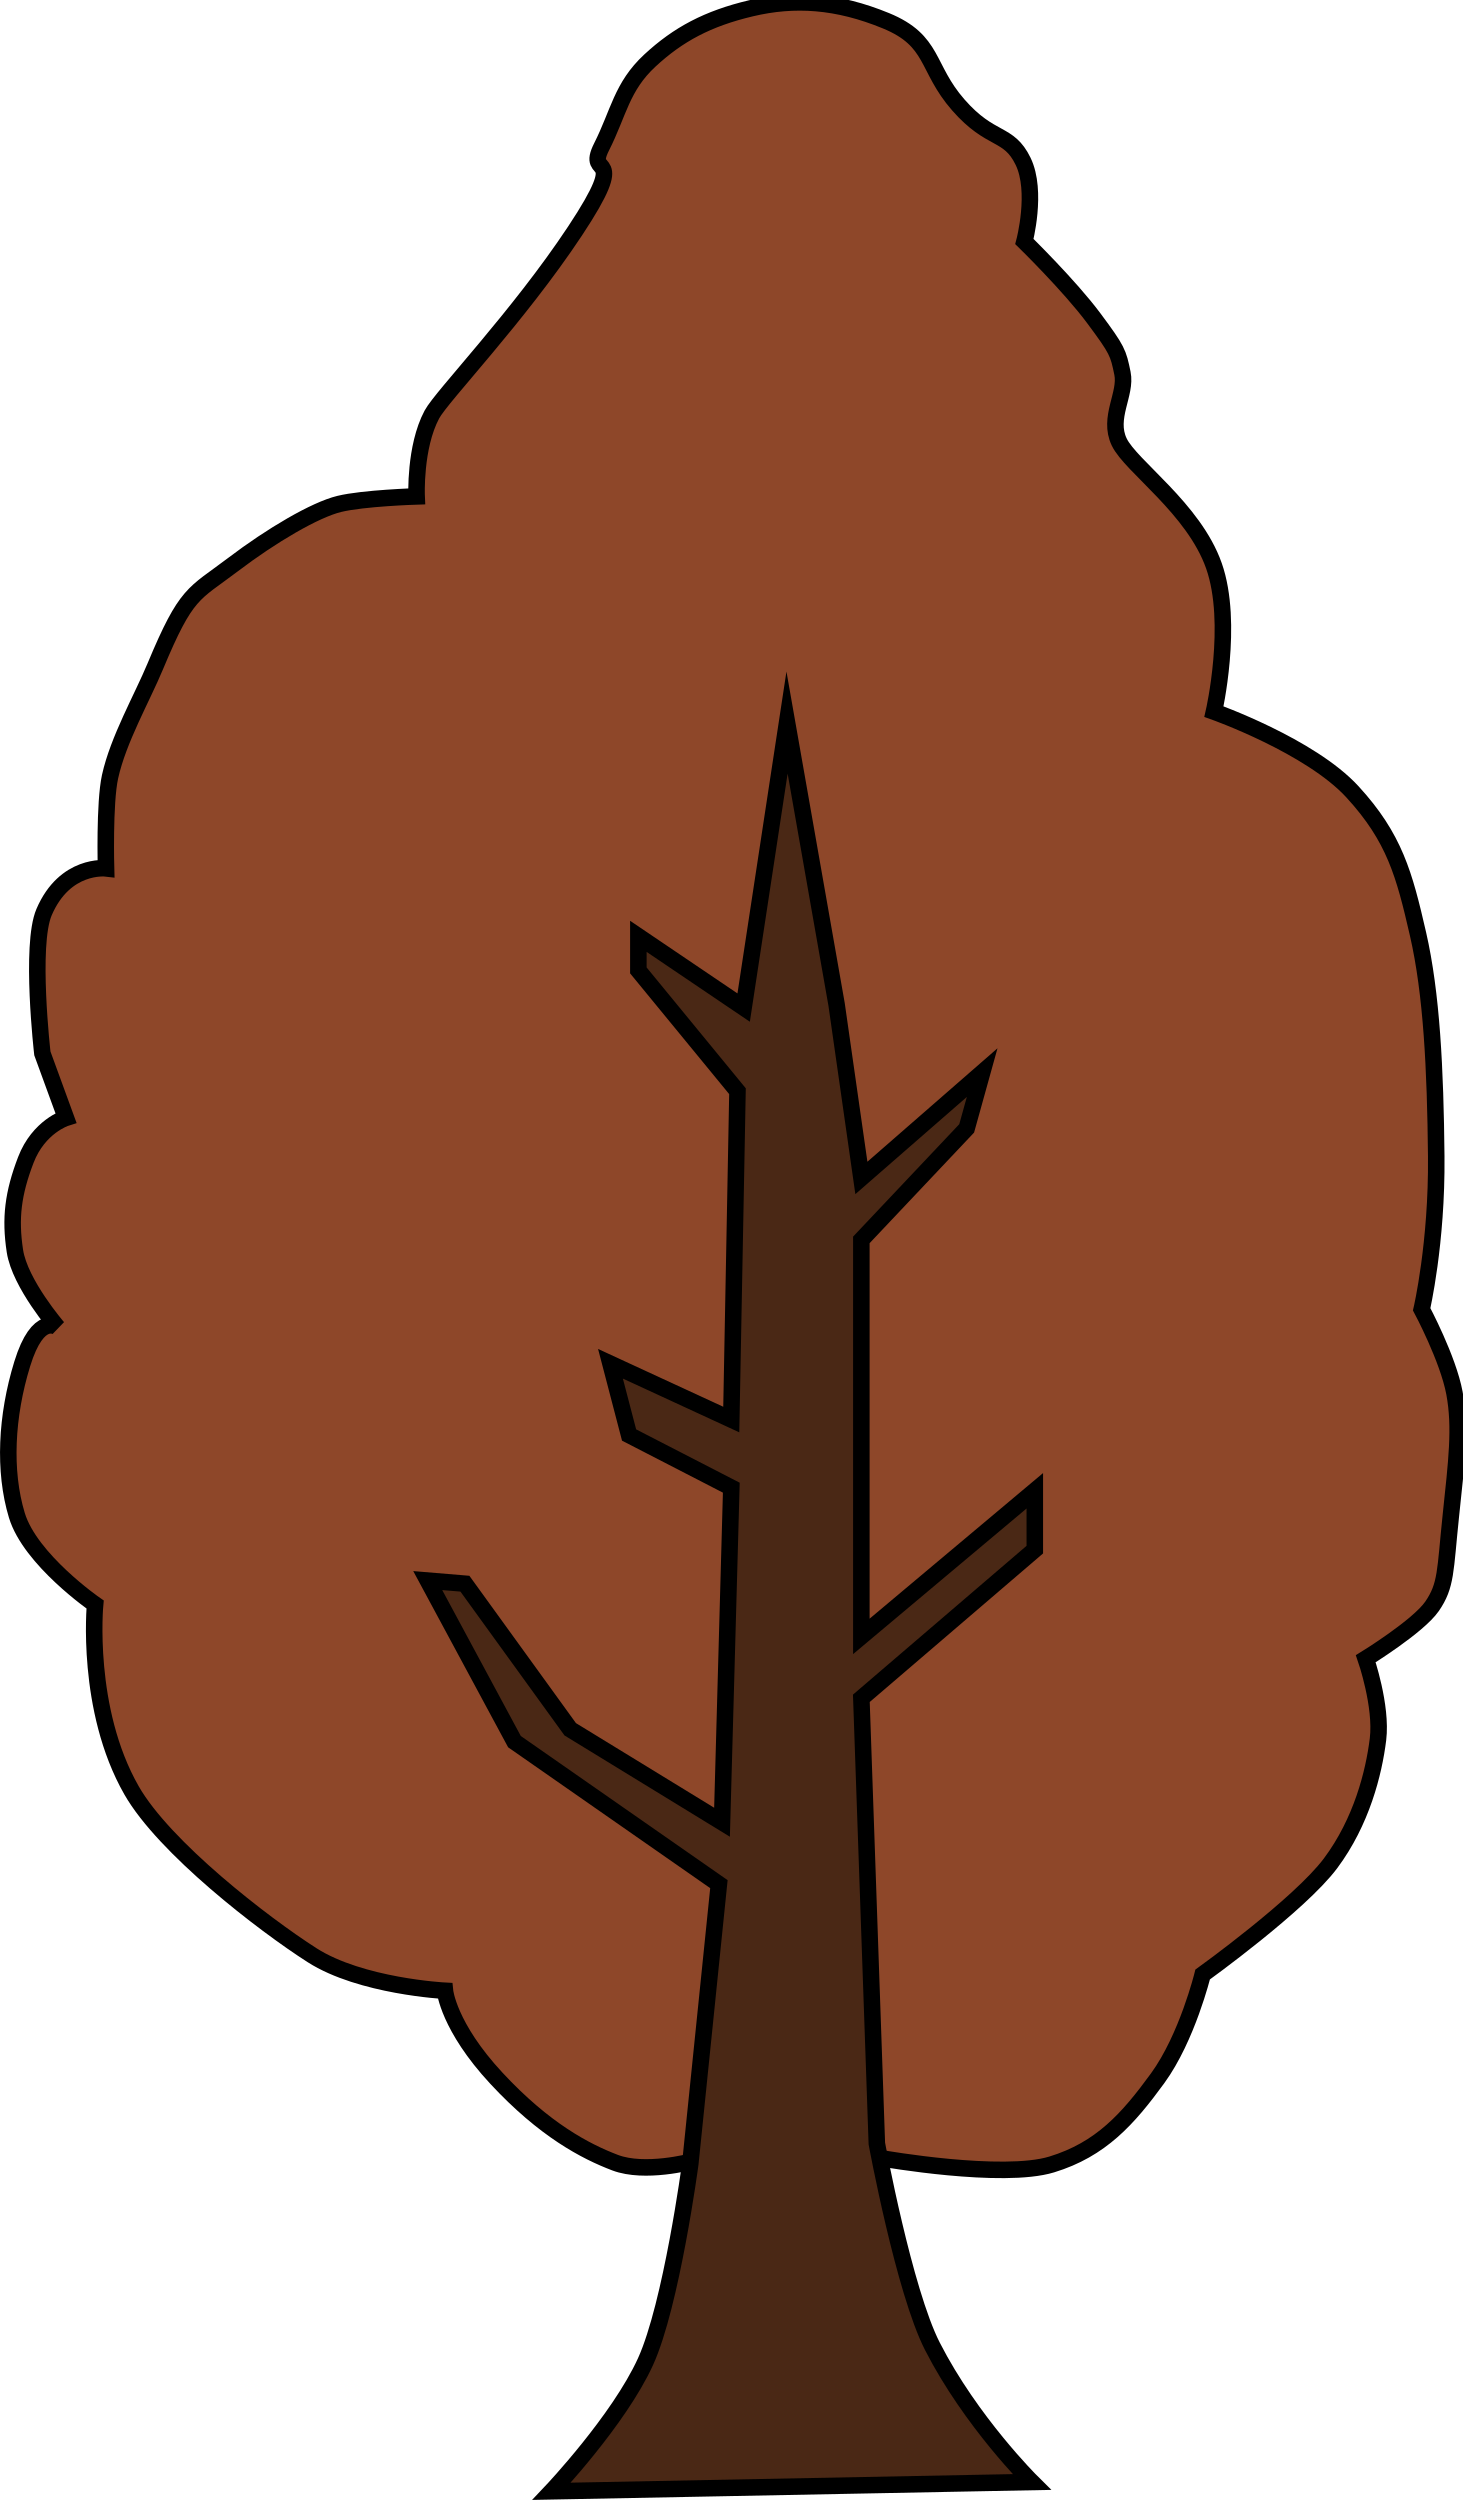
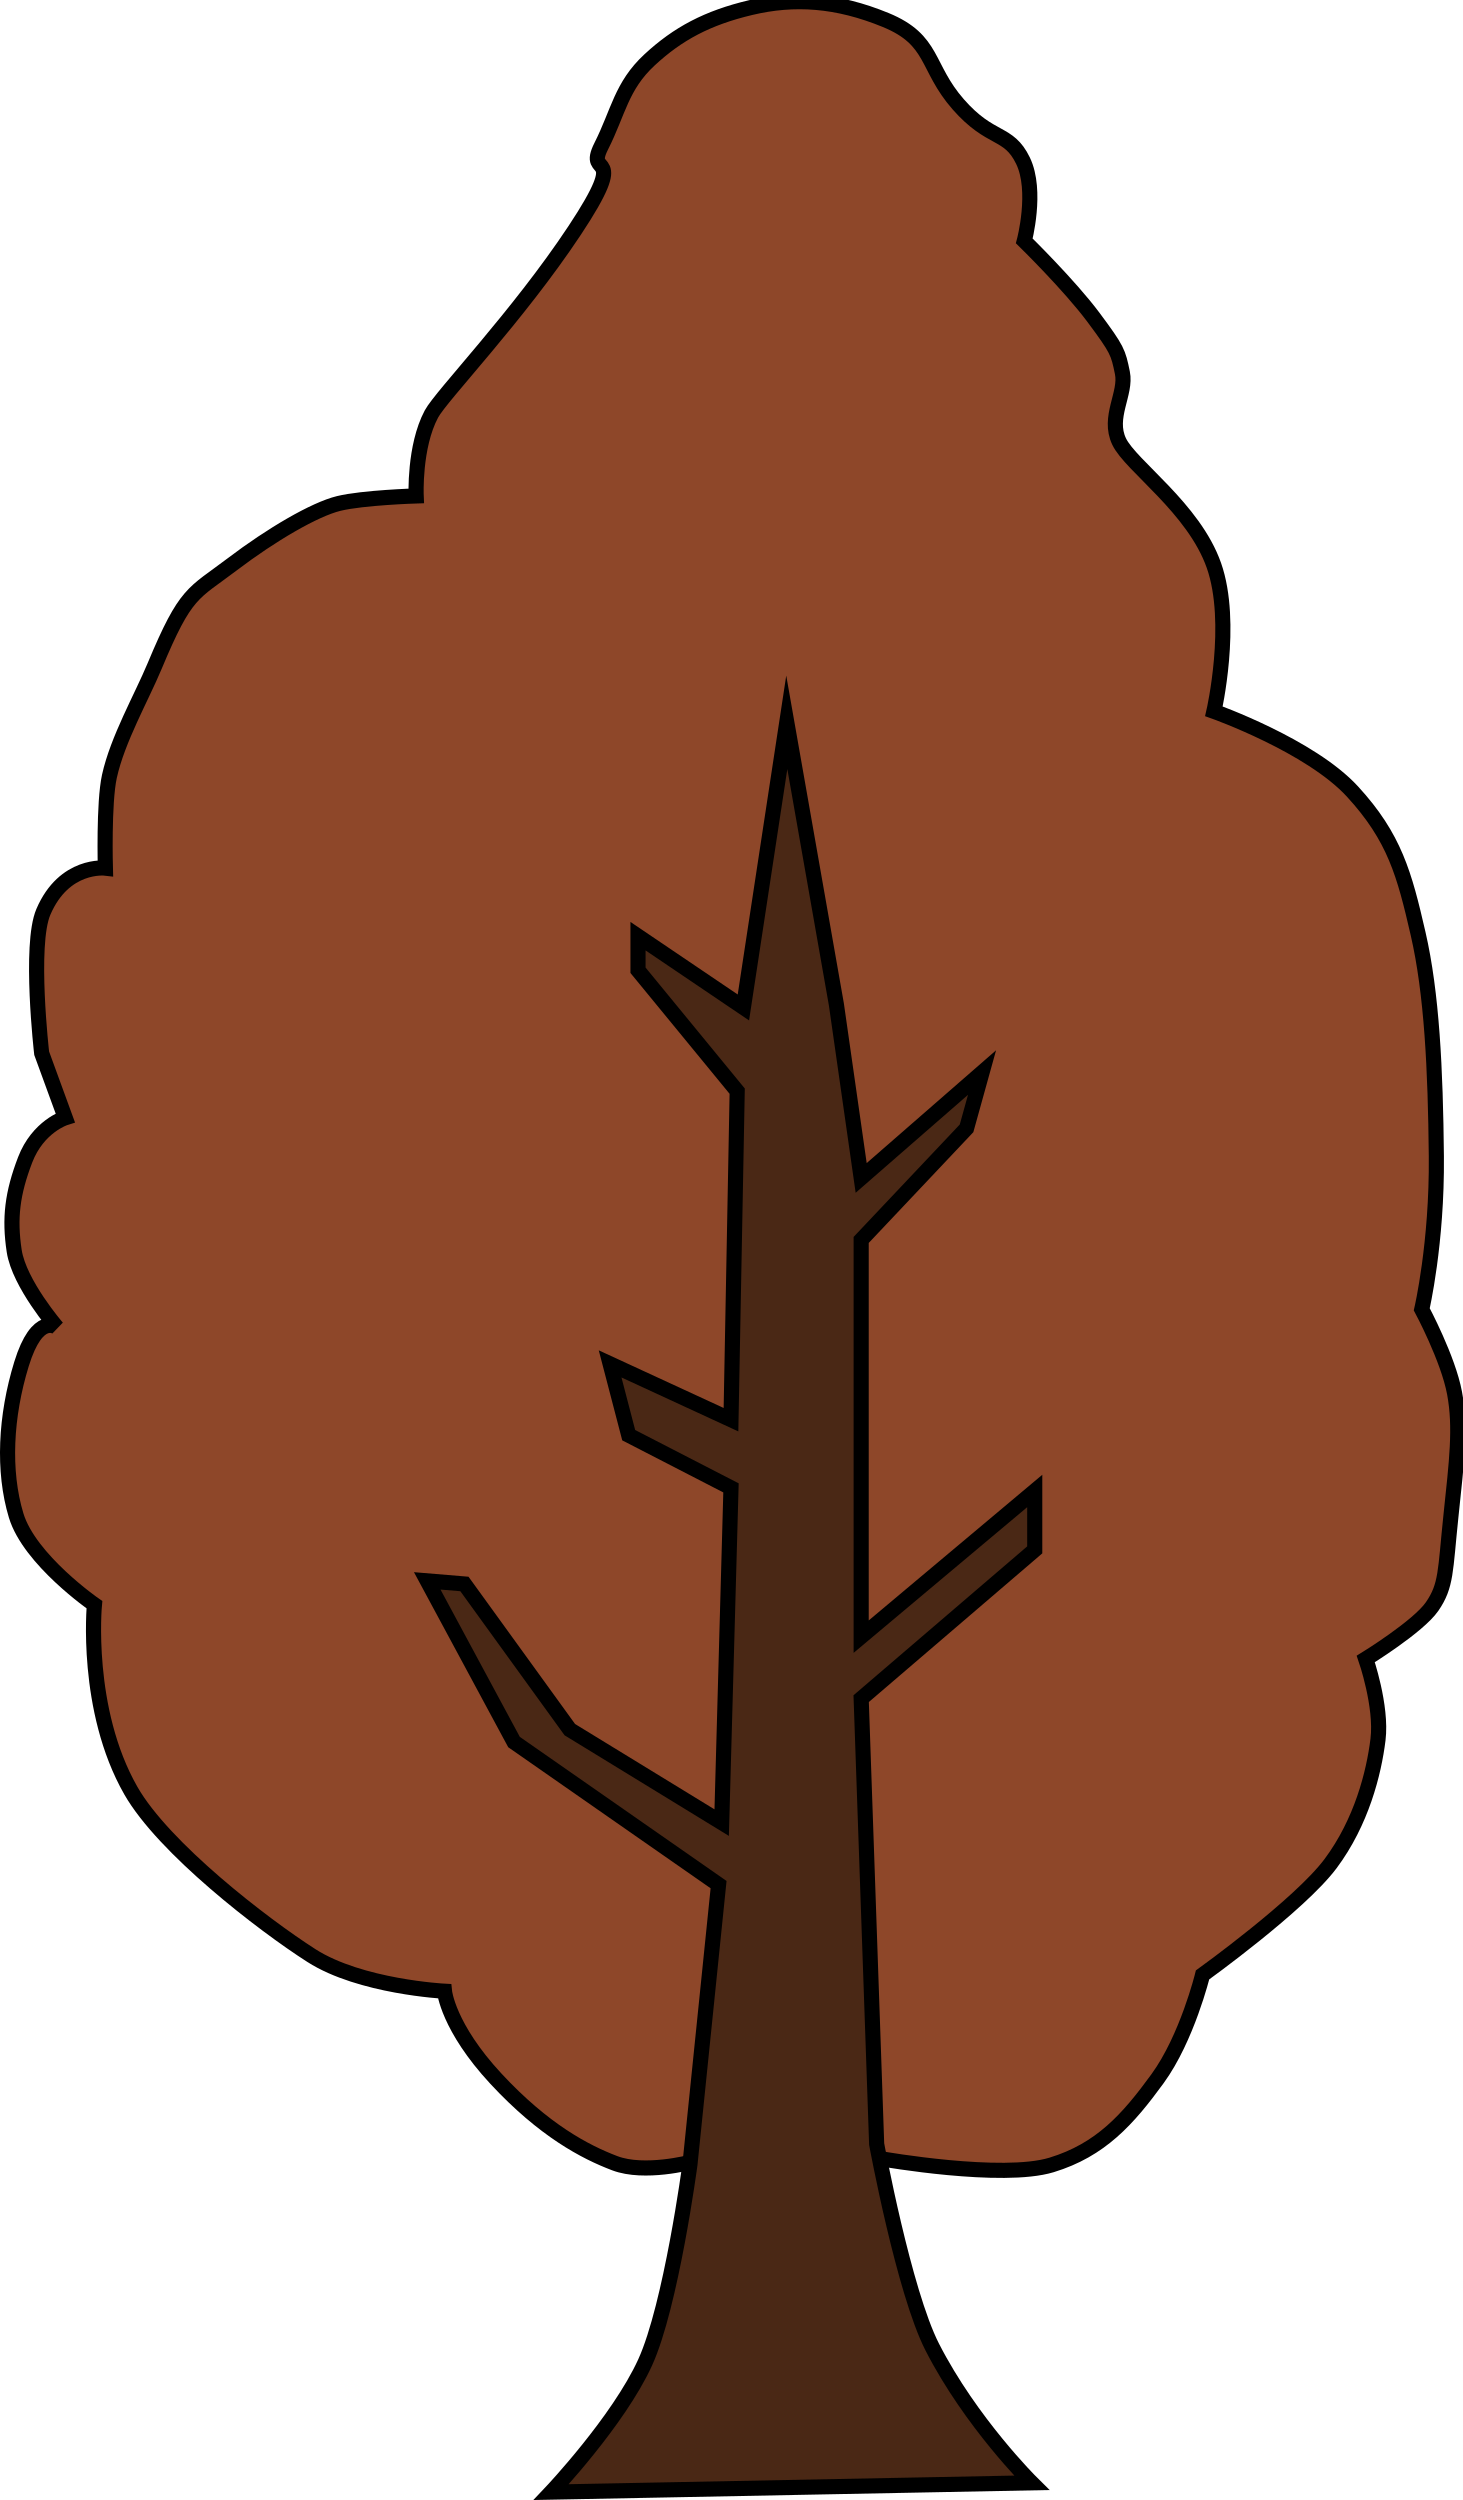
- <svg xmlns="http://www.w3.org/2000/svg" version="1.1" width="44.27" height="75.667" viewBox="0,0,44.27,75.667">
-   <g transform="translate(-118.0598,-99.03373)">
-     <g stroke="#000000" stroke-width="0.5" stroke-linecap="round" stroke-miterlimit="10">
-       <path d="M138.981,164.459c0,0 -1.404,0.373 -2.303,0.032c-0.9,-0.342 -2.142,-0.991 -3.594,-2.556c-1.453,-1.564 -1.557,-2.647 -1.557,-2.647c0,0 -2.543,-0.131 -4.022,-1.077c-1.479,-0.946 -4.474,-3.257 -5.464,-4.989c-1.405,-2.458 -1.103,-5.625 -1.103,-5.625c0,0 -1.962,-1.358 -2.368,-2.699c-0.406,-1.341 -0.323,-3.004 0.162,-4.581c0.485,-1.577 1.077,-1.103 1.077,-1.103c0,0 -1.147,-1.326 -1.298,-2.316c-0.151,-0.99 -0.057,-1.745 0.331,-2.758c0.388,-1.012 1.213,-1.272 1.213,-1.272l-0.713,-1.952c0,0 -0.377,-3.276 0.052,-4.276c0.631,-1.472 1.875,-1.324 1.875,-1.324c0,0 -0.055,-1.972 0.122,-2.776c0.247,-1.121 0.967,-2.375 1.37,-3.342c0.946,-2.268 1.152,-2.166 2.341,-3.068c1.189,-0.903 2.496,-1.666 3.226,-1.844c0.73,-0.178 2.342,-0.228 2.342,-0.228c0,0 -0.067,-1.488 0.461,-2.478c0.295,-0.554 2.617,-2.962 4.333,-5.554c1.716,-2.592 0.288,-1.527 0.805,-2.55c0.517,-1.023 0.604,-1.815 1.46,-2.609c0.856,-0.793 1.747,-1.271 3.063,-1.583c1.315,-0.312 2.603,-0.23 4.081,0.377c1.478,0.607 1.203,1.419 2.193,2.55c0.99,1.131 1.518,0.793 1.96,1.706c0.441,0.913 0.039,2.427 0.039,2.427c0,0 1.368,1.338 2.096,2.316c0.728,0.978 0.743,1.049 0.872,1.673c0.129,0.626 -0.449,1.342 -0.099,2.077c0.349,0.736 2.257,2.012 2.868,3.75c0.611,1.738 0,4.412 0,4.412c0,0 2.913,1.034 4.191,2.427c1.278,1.392 1.571,2.5 1.985,4.302c0.414,1.802 0.526,4.094 0.552,6.728c0.026,2.635 -0.441,4.633 -0.441,4.633c0,0 0.799,1.492 0.993,2.537c0.193,1.045 0.066,2.047 -0.11,3.717c-0.176,1.67 -0.13,2.099 -0.569,2.736c-0.419,0.608 -2.006,1.586 -2.006,1.586c0,0 0.494,1.424 0.37,2.44c-0.125,1.016 -0.497,2.494 -1.434,3.75c-0.937,1.256 -3.873,3.368 -3.873,3.368c0,0 -0.467,1.91 -1.362,3.14c-0.896,1.23 -1.715,2.153 -3.206,2.609c-1.491,0.456 -5.125,-0.182 -5.125,-0.182" fill="#8e4729" />
-       <path d="M140.568,129.53l1.313,-8.626l1.5,8.532l0.75,5.25l3.656,-3.188l-0.469,1.688l-3.188,3.375v12.001l5.25,-4.407v1.781l-5.25,4.5l0.469,13.475c0,0 0.824,4.461 1.682,6.14c1.168,2.285 3.006,4.105 3.006,4.105l-14.532,0.281c0,0 2.035,-2.151 2.842,-3.923c0.786,-1.727 1.356,-5.993 1.356,-5.993l0.866,-8.46l-6.188,-4.313l-2.625,-4.875l1.125,0.094l3.188,4.407l4.594,2.813l0.281,-10.126l-3.094,-1.594l-0.563,-2.156l3.656,1.688l0.188,-9.938l-3,-3.656v-1.031z" fill="#4a2815" />
+ <svg xmlns="http://www.w3.org/2000/svg" version="1.1" width="96.647" height="165.253" viewBox="0,0,96.647,165.253">
+   <g transform="translate(-181.2008,-145.3954)">
+     <g stroke="#000000" stroke-linecap="round" stroke-miterlimit="10">
+       <path d="M226.872,288.318c0,0 -3.067,0.816 -5.034,0.069c-1.966,-0.747 -4.68,-2.166 -7.854,-5.584c-3.174,-3.418 -3.403,-5.785 -3.403,-5.785c0,0 -5.557,-0.287 -8.79,-2.354c-3.233,-2.067 -9.776,-7.118 -11.939,-10.903c-3.069,-5.371 -2.41,-12.293 -2.41,-12.293c0,0 -4.286,-2.967 -5.174,-5.897c-0.888,-2.93 -0.706,-6.565 0.354,-10.011c1.06,-3.446 2.354,-2.41 2.354,-2.41c0,0 -2.507,-2.899 -2.836,-5.062c-0.329,-2.163 -0.124,-3.814 0.723,-6.026c0.848,-2.212 2.651,-2.78 2.651,-2.78l-1.559,-4.267c0,0 -0.824,-7.159 0.113,-9.344c1.379,-3.218 4.098,-2.892 4.098,-2.892c0,0 -0.12,-4.308 0.267,-6.067c0.539,-2.449 2.113,-5.19 2.995,-7.303c2.068,-4.956 2.517,-4.733 5.115,-6.705c2.598,-1.973 5.453,-3.64 7.049,-4.029c1.596,-0.389 5.118,-0.498 5.118,-0.498c0,0 -0.146,-3.251 1.008,-5.415c0.645,-1.21 5.718,-6.473 9.469,-12.136c3.751,-5.663 0.63,-3.337 1.759,-5.572c1.13,-2.235 1.32,-3.967 3.19,-5.7c1.87,-1.733 3.818,-2.778 6.693,-3.459c2.875,-0.681 5.689,-0.503 8.918,0.823c3.229,1.326 2.629,3.101 4.793,5.572c2.164,2.471 3.318,1.733 4.282,3.728c0.965,1.995 0.085,5.303 0.085,5.303c0,0 2.99,2.924 4.58,5.062c1.59,2.137 1.624,2.293 1.905,3.656c0.282,1.369 -0.981,2.932 -0.217,4.539c0.764,1.608 4.932,4.397 6.267,8.195c1.335,3.799 0,9.641 0,9.641c0,0 6.366,2.26 9.159,5.303c2.793,3.043 3.433,5.463 4.339,9.4c0.906,3.938 1.149,8.946 1.205,14.703c0.056,5.757 -0.964,10.123 -0.964,10.123c0,0 1.747,3.259 2.169,5.544c0.422,2.285 0.143,4.474 -0.241,8.123c-0.384,3.65 -0.285,4.587 -1.244,5.979c-0.915,1.328 -4.385,3.465 -4.385,3.465c0,0 1.08,3.112 0.808,5.331c-0.273,2.219 -1.087,5.45 -3.133,8.195c-2.047,2.745 -8.464,7.359 -8.464,7.359c0,0 -1.02,4.174 -2.977,6.862c-1.957,2.687 -3.748,4.705 -7.006,5.7c-3.258,0.995 -11.2,-0.398 -11.2,-0.398" fill="#8e4729" />
+       <path d="M230.34,211.99l2.868,-18.849l3.278,18.644l1.639,11.473l7.99,-6.966l-1.024,3.688l-6.966,7.376v26.224l11.473,-9.629v3.893l-11.473,9.834l1.024,29.446c0,0 1.8,9.748 3.675,13.417c2.551,4.993 6.569,8.971 6.569,8.971l-31.756,0.615c0,0 4.446,-4.701 6.209,-8.573c1.719,-3.774 2.962,-13.096 2.962,-13.096l1.892,-18.487l-13.522,-9.424l-5.737,-10.654l2.459,0.205l6.966,9.629l10.039,6.146l0.615,-22.127l-6.761,-3.483l-1.229,-4.712l7.99,3.688l0.41,-21.717l-6.556,-7.99v-2.254z" fill="#4a2815" />
    </g>
  </g>
</svg>
